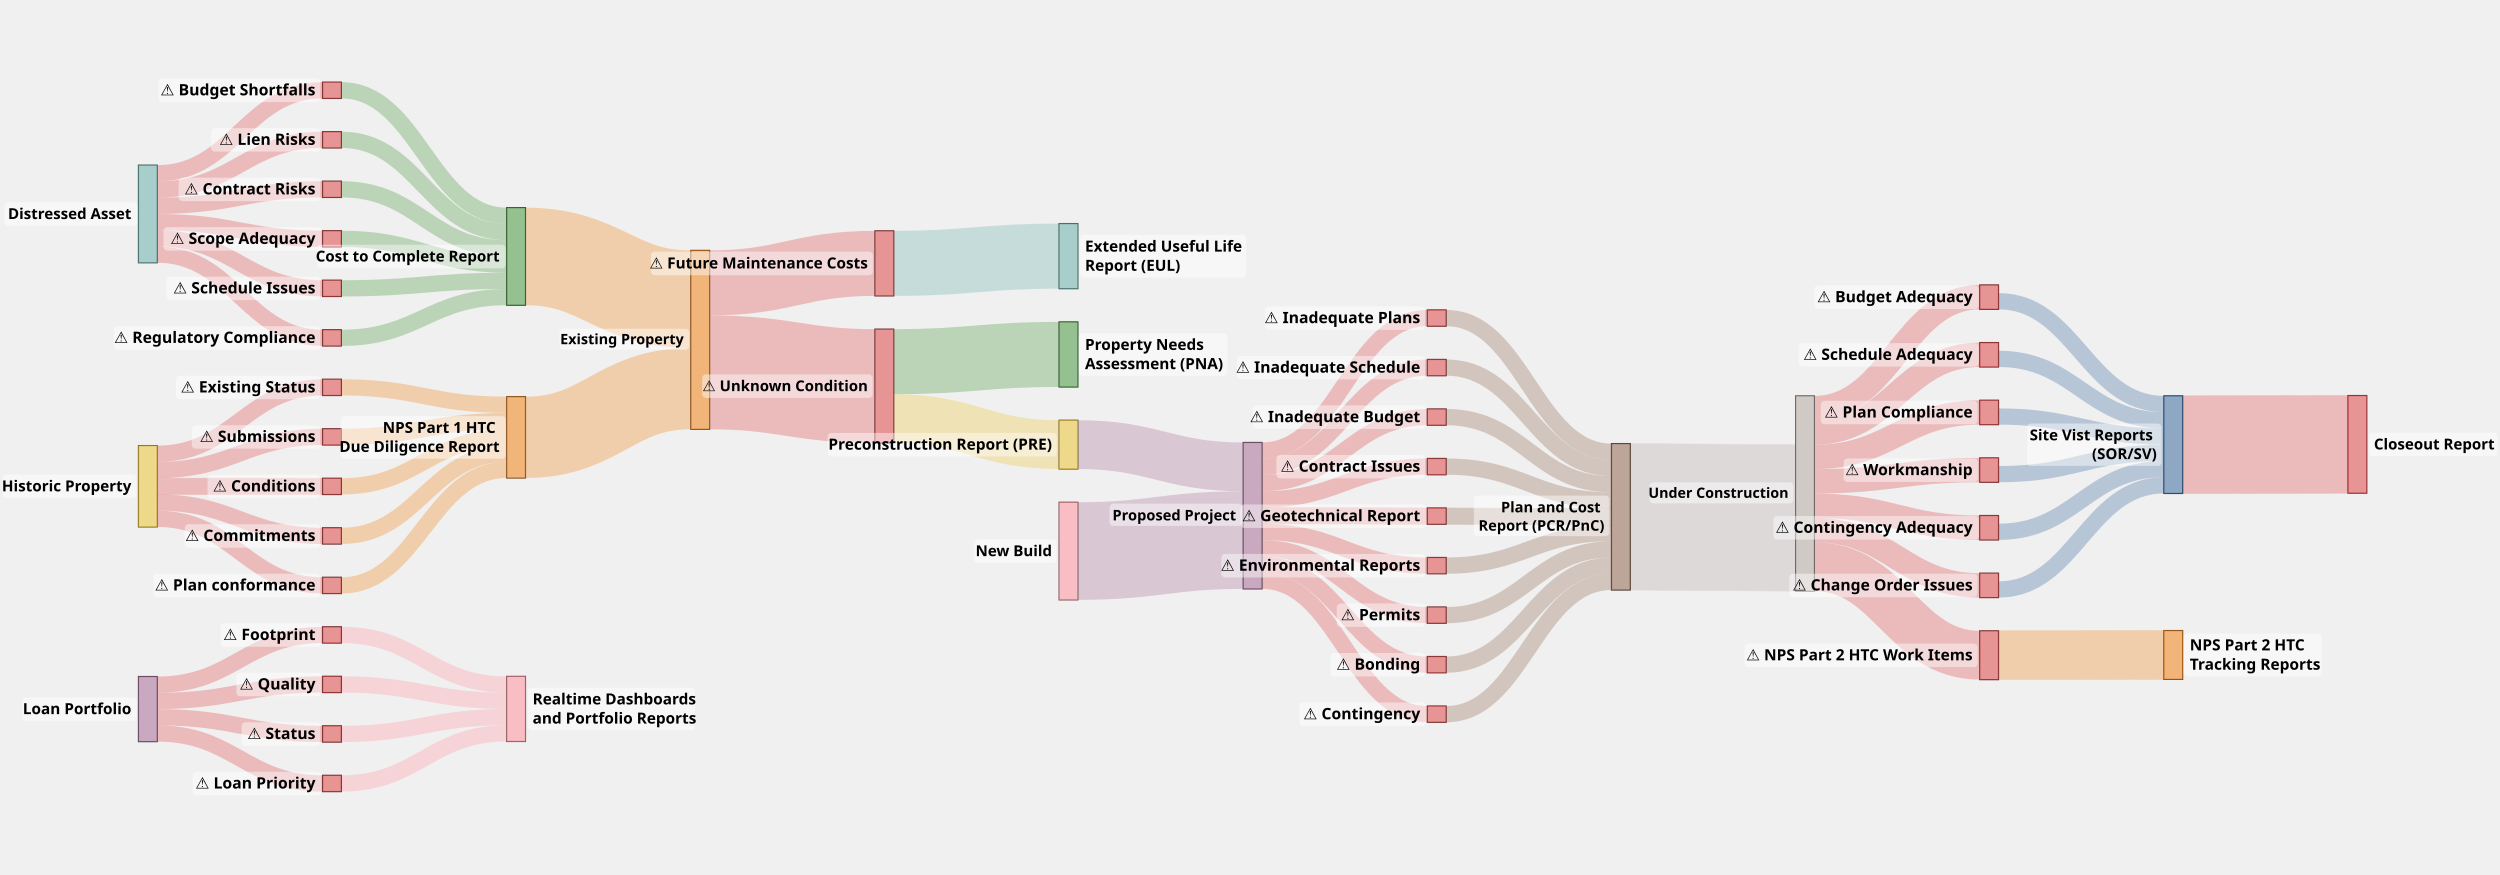
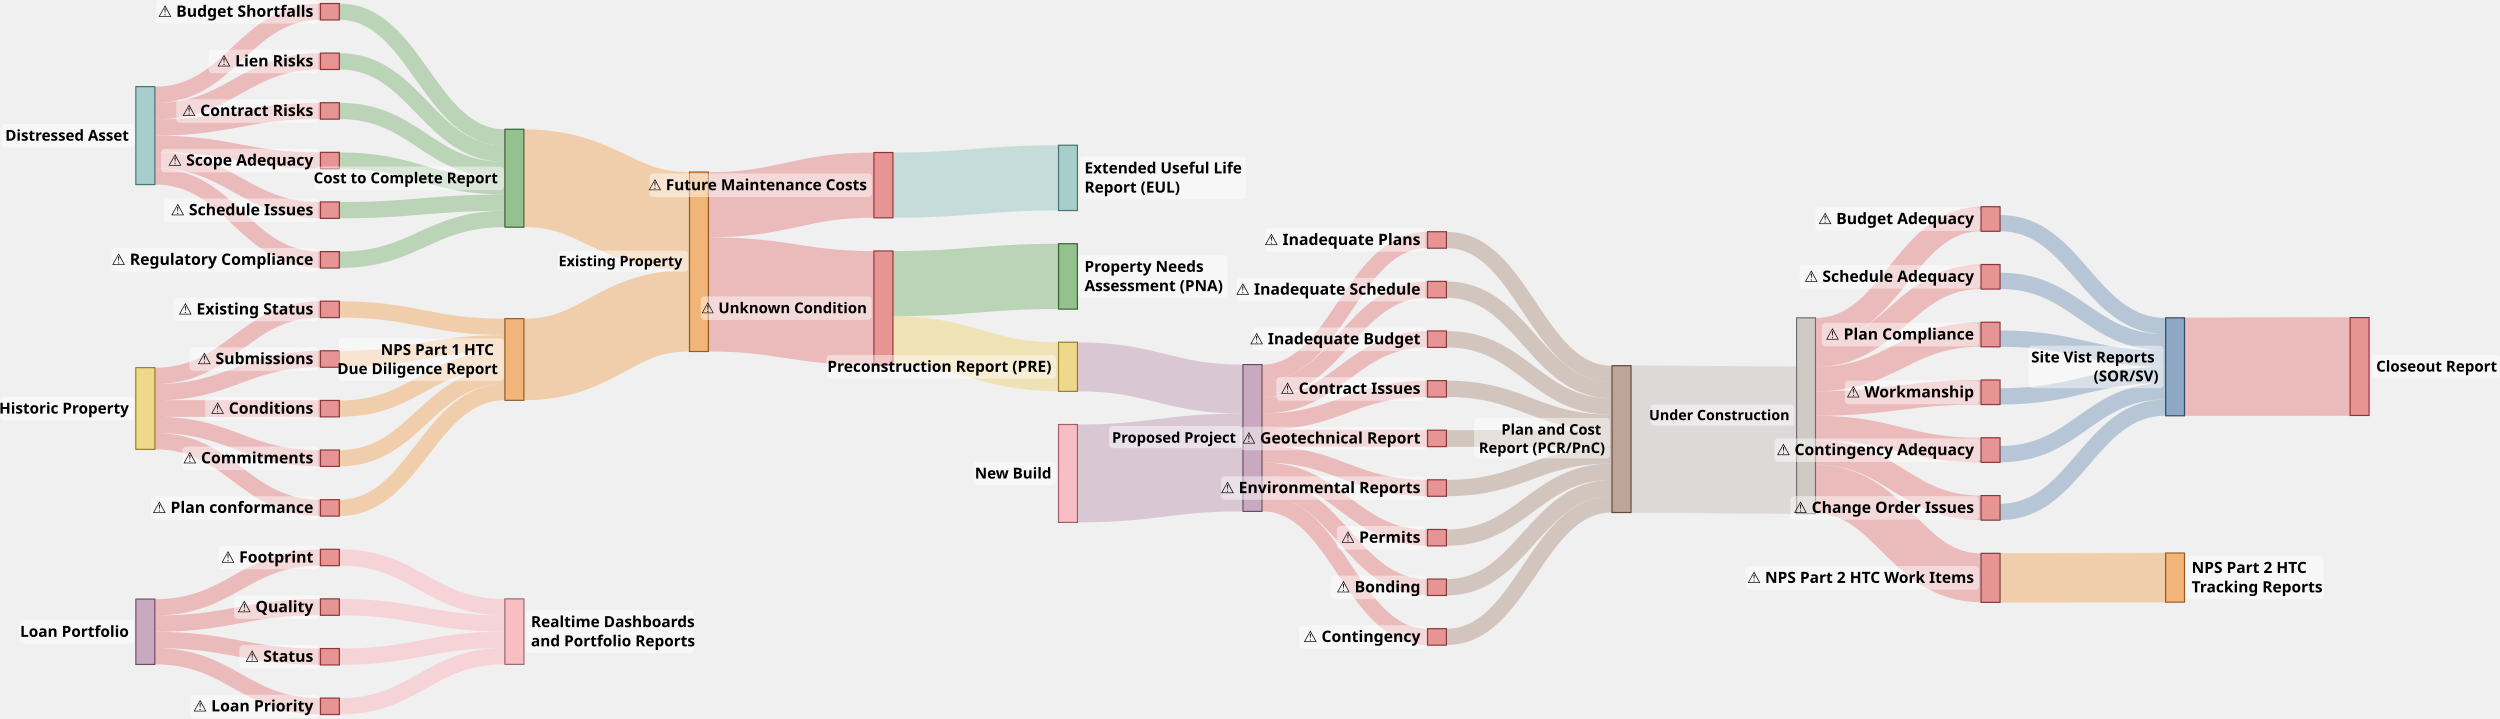
- <svg xmlns="http://www.w3.org/2000/svg" height="700" width="2000">
+ <svg xmlns="http://www.w3.org/2000/svg" viewBox="2.22 62.89 1995.78 573.34">
  <g transform="translate(110.772,2)">
    <g id="sankey_flows">
      <path id="flow63" d="M1193.427 352.884v117.12L1325.73 470.883v-117.12z" fill="#bab0ab" stroke-width="0.5" stroke="#bab0ab" opacity="0.35" />
      <path id="flow1" d="M456.91 295.919C517.77 295.919 528.354 306.861 589.213 306.861" fill="none" stroke-width="91.093" stroke="#e15759" opacity="0.35" />
      <path id="flow6" d="M751.517 438.854C812.376 438.854 822.961 430.062 883.82 430.062" fill="none" stroke-width="78.08" stroke="#af7aa1" opacity="0.35" />
      <path id="flow39" d="M1635.337 314.683v78.08L1767.64 392.526v-78.08z" fill="#e15759" stroke-width="0.5" stroke="#e15759" opacity="0.35" />
      <path id="flow62" d="M309.607 203.152C370.466 203.152 381.051 237.359 441.91 237.359" fill="none" stroke-width="78.08" stroke="#f28e2c" opacity="0.35" />
      <path id="flow64" d="M309.607 347.866C370.466 347.866 381.051 308.932 441.91 308.932" fill="none" stroke-width="65.067" stroke="#f28e2c" opacity="0.35" />
      <path id="flow0" d="M456.91 224.345C517.77 224.345 528.354 208.691 589.213 208.691" fill="none" stroke-width="52.053" stroke="#e15759" opacity="0.35" />
      <path id="flow2" d="M604.213 208.691C665.073 208.691 675.657 202.904 736.517 202.904" fill="none" stroke-width="52.053" stroke="#76b7b2" opacity="0.35" />
      <path id="flow3" d="M604.213 287.341C665.073 287.341 675.657 281.554 736.517 281.554" fill="none" stroke-width="52.053" stroke="#59a14f" opacity="0.35" />
      <path id="flow4" d="M604.213 332.887C665.073 332.887 675.657 353.697 736.517 353.697" fill="none" stroke-width="39.04" stroke="#edc949" opacity="0.35" />
      <path id="flow5" d="M751.517 353.697C812.376 353.697 822.961 371.502 883.82 371.502" fill="none" stroke-width="39.04" stroke="#af7aa1" opacity="0.35" />
      <path id="flow31" d="M1340.73 451.363C1401.59 451.363 1412.174 522.18 1473.034 522.18" fill="none" stroke-width="39.04" stroke="#e15759" opacity="0.35" />
      <path id="flow38" d="M1488.034 502.66v39.04L1620.337 541.496v-39.04z" fill="#f28e2c" stroke-width="0.5" stroke="#f28e2c" opacity="0.35" />
      <path id="flow25" d="M1340.73 324.483C1401.59 324.483 1412.174 235.721 1473.034 235.721" fill="none" stroke-width="19.52" stroke="#e15759" opacity="0.35" />
      <path id="flow26" d="M1340.73 344.003C1401.59 344.003 1412.174 281.837 1473.034 281.837" fill="none" stroke-width="19.52" stroke="#e15759" opacity="0.35" />
      <path id="flow27" d="M1340.73 363.523C1401.59 363.523 1412.174 327.954 1473.034 327.954" fill="none" stroke-width="19.52" stroke="#e15759" opacity="0.35" />
      <path id="flow28" d="M1340.73 383.043C1401.59 383.043 1412.174 374.07 1473.034 374.07" fill="none" stroke-width="19.52" stroke="#e15759" opacity="0.35" />
      <path id="flow29" d="M1340.73 402.563C1401.59 402.563 1412.174 420.187 1473.034 420.187" fill="none" stroke-width="19.52" stroke="#e15759" opacity="0.35" />
      <path id="flow30" d="M1340.73 422.083C1401.59 422.083 1412.174 466.303 1473.034 466.303" fill="none" stroke-width="19.52" stroke="#e15759" opacity="0.35" />
      <path id="flow7" d="M898.82 358.489C959.68 358.489 970.264 252.452 1031.124 252.452" fill="none" stroke-width="13.013" stroke="#e15759" opacity="0.35" />
      <path id="flow8" d="M898.82 371.502C959.68 371.502 970.264 292.062 1031.124 292.062" fill="none" stroke-width="13.013" stroke="#e15759" opacity="0.35" />
      <path id="flow9" d="M898.82 384.516C959.68 384.516 970.264 331.672 1031.124 331.672" fill="none" stroke-width="13.013" stroke="#e15759" opacity="0.35" />
      <path id="flow10" d="M898.82 397.529C959.68 397.529 970.264 371.281 1031.124 371.281" fill="none" stroke-width="13.013" stroke="#e15759" opacity="0.35" />
      <path id="flow11" d="M898.82 404.036v13.013L1031.124 417.398v-13.013z" fill="#e15759" stroke-width="0.5" stroke="#e15759" opacity="0.35" />
      <path id="flow12" d="M898.82 423.556C959.68 423.556 970.264 450.501 1031.124 450.501" fill="none" stroke-width="13.013" stroke="#e15759" opacity="0.35" />
      <path id="flow13" d="M898.82 436.569C959.68 436.569 970.264 490.111 1031.124 490.111" fill="none" stroke-width="13.013" stroke="#e15759" opacity="0.35" />
      <path id="flow14" d="M898.82 449.582C959.68 449.582 970.264 529.721 1031.124 529.721" fill="none" stroke-width="13.013" stroke="#e15759" opacity="0.35" />
      <path id="flow15" d="M898.82 462.596C959.68 462.596 970.264 569.331 1031.124 569.331" fill="none" stroke-width="13.013" stroke="#e15759" opacity="0.35" />
      <path id="flow16" d="M1046.124 252.452C1106.983 252.452 1117.567 359.39 1178.427 359.39" fill="none" stroke-width="13.013" stroke="#9c755f" opacity="0.35" />
      <path id="flow17" d="M1046.124 292.062C1106.983 292.062 1117.567 372.404 1178.427 372.404" fill="none" stroke-width="13.013" stroke="#9c755f" opacity="0.35" />
      <path id="flow18" d="M1046.124 331.672C1106.983 331.672 1117.567 385.417 1178.427 385.417" fill="none" stroke-width="13.013" stroke="#9c755f" opacity="0.35" />
      <path id="flow19" d="M1046.124 371.281C1106.983 371.281 1117.567 398.43 1178.427 398.43" fill="none" stroke-width="13.013" stroke="#9c755f" opacity="0.35" />
      <path id="flow20" d="M1046.124 404.385v13.013L1178.427 417.95v-13.013z" fill="#9c755f" stroke-width="0.5" stroke="#9c755f" opacity="0.35" />
      <path id="flow21" d="M1046.124 450.501C1106.983 450.501 1117.567 424.457 1178.427 424.457" fill="none" stroke-width="13.013" stroke="#9c755f" opacity="0.35" />
      <path id="flow22" d="M1046.124 490.111C1106.983 490.111 1117.567 437.47 1178.427 437.47" fill="none" stroke-width="13.013" stroke="#9c755f" opacity="0.35" />
      <path id="flow23" d="M1046.124 529.721C1106.983 529.721 1117.567 450.484 1178.427 450.484" fill="none" stroke-width="13.013" stroke="#9c755f" opacity="0.35" />
      <path id="flow24" d="M1046.124 569.331C1106.983 569.331 1117.567 463.497 1178.427 463.497" fill="none" stroke-width="13.013" stroke="#9c755f" opacity="0.35" />
      <path id="flow32" d="M1488.034 238.974C1548.893 238.974 1559.477 321.19 1620.337 321.19" fill="none" stroke-width="13.013" stroke="#4e79a7" opacity="0.35" />
      <path id="flow33" d="M1488.034 285.091C1548.893 285.091 1559.477 334.203 1620.337 334.203" fill="none" stroke-width="13.013" stroke="#4e79a7" opacity="0.35" />
      <path id="flow34" d="M1488.034 331.207C1548.893 331.207 1559.477 347.216 1620.337 347.216" fill="none" stroke-width="13.013" stroke="#4e79a7" opacity="0.35" />
      <path id="flow35" d="M1488.034 377.324C1548.893 377.324 1559.477 360.23 1620.337 360.23" fill="none" stroke-width="13.013" stroke="#4e79a7" opacity="0.35" />
      <path id="flow36" d="M1488.034 423.44C1548.893 423.44 1559.477 373.243 1620.337 373.243" fill="none" stroke-width="13.013" stroke="#4e79a7" opacity="0.35" />
      <path id="flow37" d="M1488.034 469.557C1548.893 469.557 1559.477 386.256 1620.337 386.256" fill="none" stroke-width="13.013" stroke="#4e79a7" opacity="0.35" />
      <path id="flow40" d="M15 136.629C75.86 136.629 86.444 70.231 147.303 70.231" fill="none" stroke-width="13.013" stroke="#e15759" opacity="0.35" />
      <path id="flow41" d="M15 149.643C75.86 149.643 86.444 109.841 147.303 109.841" fill="none" stroke-width="13.013" stroke="#e15759" opacity="0.35" />
      <path id="flow42" d="M15 162.656C75.86 162.656 86.444 149.451 147.303 149.451" fill="none" stroke-width="13.013" stroke="#e15759" opacity="0.35" />
      <path id="flow43" d="M15 175.669C75.86 175.669 86.444 189.061 147.303 189.061" fill="none" stroke-width="13.013" stroke="#e15759" opacity="0.35" />
      <path id="flow44" d="M15 188.683C75.86 188.683 86.444 228.671 147.303 228.671" fill="none" stroke-width="13.013" stroke="#e15759" opacity="0.35" />
      <path id="flow45" d="M15 201.696C75.86 201.696 86.444 268.28 147.303 268.28" fill="none" stroke-width="13.013" stroke="#e15759" opacity="0.35" />
      <path id="flow46" d="M162.303 70.231C223.163 70.231 233.747 170.619 294.607 170.619" fill="none" stroke-width="13.013" stroke="#59a14f" opacity="0.35" />
      <path id="flow47" d="M162.303 109.841C223.163 109.841 233.747 183.632 294.607 183.632" fill="none" stroke-width="13.013" stroke="#59a14f" opacity="0.35" />
      <path id="flow48" d="M162.303 149.451C223.163 149.451 233.747 196.645 294.607 196.645" fill="none" stroke-width="13.013" stroke="#59a14f" opacity="0.35" />
      <path id="flow49" d="M162.303 189.061C223.163 189.061 233.747 209.659 294.607 209.659" fill="none" stroke-width="13.013" stroke="#59a14f" opacity="0.35" />
      <path id="flow50" d="M162.303 228.671C223.163 228.671 233.747 222.672 294.607 222.672" fill="none" stroke-width="13.013" stroke="#59a14f" opacity="0.35" />
      <path id="flow51" d="M162.303 268.28C223.163 268.28 233.747 235.685 294.607 235.685" fill="none" stroke-width="13.013" stroke="#59a14f" opacity="0.35" />
      <path id="flow52" d="M15 360.99C75.86 360.99 86.444 307.89 147.303 307.89" fill="none" stroke-width="13.013" stroke="#e15759" opacity="0.35" />
      <path id="flow53" d="M15 374.003C75.86 374.003 86.444 347.5 147.303 347.5" fill="none" stroke-width="13.013" stroke="#e15759" opacity="0.35" />
      <path id="flow54" d="M15 380.51v13.013L147.303 393.616v-13.013z" fill="#e15759" stroke-width="0.5" stroke="#e15759" opacity="0.35" />
      <path id="flow55" d="M15 400.03C75.86 400.03 86.444 426.72 147.303 426.72" fill="none" stroke-width="13.013" stroke="#e15759" opacity="0.35" />
      <path id="flow56" d="M15 413.043C75.86 413.043 86.444 466.329 147.303 466.329" fill="none" stroke-width="13.013" stroke="#e15759" opacity="0.35" />
      <path id="flow57" d="M162.303 307.89C223.163 307.89 233.747 321.839 294.607 321.839" fill="none" stroke-width="13.013" stroke="#f28e2c" opacity="0.35" />
      <path id="flow58" d="M162.303 347.5C223.163 347.5 233.747 334.852 294.607 334.852" fill="none" stroke-width="13.013" stroke="#f28e2c" opacity="0.35" />
      <path id="flow59" d="M162.303 387.11C223.163 387.11 233.747 347.866 294.607 347.866" fill="none" stroke-width="13.013" stroke="#f28e2c" opacity="0.35" />
      <path id="flow60" d="M162.303 426.72C223.163 426.72 233.747 360.879 294.607 360.879" fill="none" stroke-width="13.013" stroke="#f28e2c" opacity="0.35" />
      <path id="flow61" d="M162.303 466.329C223.163 466.329 233.747 373.892 294.607 373.892" fill="none" stroke-width="13.013" stroke="#f28e2c" opacity="0.35" />
      <path id="flow65" d="M15 545.741C75.86 545.741 86.444 505.939 147.303 505.939" fill="none" stroke-width="13.013" stroke="#e15759" opacity="0.35" />
      <path id="flow66" d="M15 558.754C75.86 558.754 86.444 545.549 147.303 545.549" fill="none" stroke-width="13.013" stroke="#e15759" opacity="0.35" />
      <path id="flow67" d="M15 571.768C75.86 571.768 86.444 585.159 147.303 585.159" fill="none" stroke-width="13.013" stroke="#e15759" opacity="0.35" />
      <path id="flow68" d="M15 584.781C75.86 584.781 86.444 624.769 147.303 624.769" fill="none" stroke-width="13.013" stroke="#e15759" opacity="0.35" />
      <path id="flow69" d="M162.303 505.939C223.163 505.939 233.747 545.615 294.607 545.615" fill="none" stroke-width="13.013" stroke="#ff9da7" opacity="0.35" />
      <path id="flow70" d="M162.303 545.549C223.163 545.549 233.747 558.629 294.607 558.629" fill="none" stroke-width="13.013" stroke="#ff9da7" opacity="0.35" />
      <path id="flow71" d="M162.303 585.159C223.163 585.159 233.747 571.642 294.607 571.642" fill="none" stroke-width="13.013" stroke="#ff9da7" opacity="0.35" />
      <path id="flow72" d="M162.303 624.769C223.163 624.769 233.747 584.655 294.607 584.655" fill="none" stroke-width="13.013" stroke="#ff9da7" opacity="0.35" />
    </g>
    <g id="sankey_nodes">
      <g class="node">
        <rect id="r0_border" class="for_r0" x="441.91" y="198.319" height="143.147" width="15" stroke="rgb(119, 70, 22)" stroke-width="1" fill="none" />
        <rect id="r0" class="for_r0" x="441.91" y="198.319" height="143.147" width="15" fill="#f28e2c" fill-opacity="0.6" />
      </g>
      <g class="node">
        <rect id="r1_border" class="for_r1" x="589.213" y="182.664" height="52.053" width="15" stroke="rgb(110, 43, 44)" stroke-width="1" fill="none" />
        <rect id="r1" class="for_r1" x="589.213" y="182.664" height="52.053" width="15" fill="#e15759" fill-opacity="0.6" />
      </g>
      <g class="node">
        <rect id="r2_border" class="for_r2" x="589.213" y="261.314" height="91.093" width="15" stroke="rgb(110, 43, 44)" stroke-width="1" fill="none" />
        <rect id="r2" class="for_r2" x="589.213" y="261.314" height="91.093" width="15" fill="#e15759" fill-opacity="0.6" />
      </g>
      <g class="node">
        <rect id="r3_border" class="for_r3" x="736.517" y="176.878" height="52.053" width="15" stroke="rgb(58, 90, 87)" stroke-width="1" fill="none" />
        <rect id="r3" class="for_r3" x="736.517" y="176.878" height="52.053" width="15" fill="#76b7b2" fill-opacity="0.6" />
      </g>
      <g class="node">
        <rect id="r4_border" class="for_r4" x="736.517" y="255.527" height="52.053" width="15" stroke="rgb(44, 79, 39)" stroke-width="1" fill="none" />
        <rect id="r4" class="for_r4" x="736.517" y="255.527" height="52.053" width="15" fill="#59a14f" fill-opacity="0.6" />
      </g>
      <g class="node">
        <rect id="r5_border" class="for_r5" x="736.517" y="334.177" height="39.04" width="15" stroke="rgb(116, 98, 36)" stroke-width="1" fill="none" />
        <rect id="r5" class="for_r5" x="736.517" y="334.177" height="39.04" width="15" fill="#edc949" fill-opacity="0.6" />
      </g>
      <g class="node">
        <rect id="r6_border" class="for_r6" x="883.82" y="351.982" height="117.12" width="15" stroke="rgb(86, 60, 79)" stroke-width="1" fill="none" />
        <rect id="r6" class="for_r6" x="883.82" y="351.982" height="117.12" width="15" fill="#af7aa1" fill-opacity="0.6" />
      </g>
      <g class="node">
        <rect id="r7_border" class="for_r7" x="736.517" y="399.814" height="78.08" width="15" stroke="rgb(125, 77, 82)" stroke-width="1" fill="none" />
        <rect id="r7" class="for_r7" x="736.517" y="399.814" height="78.08" width="15" fill="#ff9da7" fill-opacity="0.6" />
      </g>
      <g class="node">
        <rect id="r8_border" class="for_r8" x="1031.124" y="245.945" height="13.013" width="15" stroke="rgb(110, 43, 44)" stroke-width="1" fill="none" />
        <rect id="r8" class="for_r8" x="1031.124" y="245.945" height="13.013" width="15" fill="#e15759" fill-opacity="0.6" />
      </g>
      <g class="node">
        <rect id="r9_border" class="for_r9" x="1031.124" y="285.555" height="13.013" width="15" stroke="rgb(110, 43, 44)" stroke-width="1" fill="none" />
        <rect id="r9" class="for_r9" x="1031.124" y="285.555" height="13.013" width="15" fill="#e15759" fill-opacity="0.6" />
      </g>
      <g class="node">
        <rect id="r10_border" class="for_r10" x="1031.124" y="325.165" height="13.013" width="15" stroke="rgb(110, 43, 44)" stroke-width="1" fill="none" />
        <rect id="r10" class="for_r10" x="1031.124" y="325.165" height="13.013" width="15" fill="#e15759" fill-opacity="0.6" />
      </g>
      <g class="node">
        <rect id="r11_border" class="for_r11" x="1031.124" y="364.775" height="13.013" width="15" stroke="rgb(110, 43, 44)" stroke-width="1" fill="none" />
        <rect id="r11" class="for_r11" x="1031.124" y="364.775" height="13.013" width="15" fill="#e15759" fill-opacity="0.6" />
      </g>
      <g class="node">
        <rect id="r12_border" class="for_r12" x="1031.124" y="404.385" height="13.013" width="15" stroke="rgb(110, 43, 44)" stroke-width="1" fill="none" />
        <rect id="r12" class="for_r12" x="1031.124" y="404.385" height="13.013" width="15" fill="#e15759" fill-opacity="0.6" />
      </g>
      <g class="node">
        <rect id="r13_border" class="for_r13" x="1031.124" y="443.994" height="13.013" width="15" stroke="rgb(110, 43, 44)" stroke-width="1" fill="none" />
        <rect id="r13" class="for_r13" x="1031.124" y="443.994" height="13.013" width="15" fill="#e15759" fill-opacity="0.6" />
      </g>
      <g class="node">
        <rect id="r14_border" class="for_r14" x="1031.124" y="483.604" height="13.013" width="15" stroke="rgb(110, 43, 44)" stroke-width="1" fill="none" />
        <rect id="r14" class="for_r14" x="1031.124" y="483.604" height="13.013" width="15" fill="#e15759" fill-opacity="0.6" />
      </g>
      <g class="node">
        <rect id="r15_border" class="for_r15" x="1031.124" y="523.214" height="13.013" width="15" stroke="rgb(110, 43, 44)" stroke-width="1" fill="none" />
        <rect id="r15" class="for_r15" x="1031.124" y="523.214" height="13.013" width="15" fill="#e15759" fill-opacity="0.6" />
      </g>
      <g class="node">
        <rect id="r16_border" class="for_r16" x="1031.124" y="562.824" height="13.013" width="15" stroke="rgb(110, 43, 44)" stroke-width="1" fill="none" />
        <rect id="r16" class="for_r16" x="1031.124" y="562.824" height="13.013" width="15" fill="#e15759" fill-opacity="0.6" />
      </g>
      <g class="node">
        <rect id="r17_border" class="for_r17" x="1178.427" y="352.884" height="117.12" width="15" stroke="rgb(76, 57, 47)" stroke-width="1" fill="none" />
        <rect id="r17" class="for_r17" x="1178.427" y="352.884" height="117.12" width="15" fill="#9c755f" fill-opacity="0.6" />
      </g>
      <g class="node">
        <rect id="r18_border" class="for_r18" x="1325.73" y="314.723" height="156.16" width="15" stroke="rgb(91, 86, 84)" stroke-width="1" fill="none" />
        <rect id="r18" class="for_r18" x="1325.73" y="314.723" height="156.16" width="15" fill="#bab0ab" fill-opacity="0.6" />
      </g>
      <g class="node">
        <rect id="r19_border" class="for_r19" x="1473.034" y="225.961" height="19.52" width="15" stroke="rgb(110, 43, 44)" stroke-width="1" fill="none" />
        <rect id="r19" class="for_r19" x="1473.034" y="225.961" height="19.52" width="15" fill="#e15759" fill-opacity="0.6" />
      </g>
      <g class="node">
        <rect id="r20_border" class="for_r20" x="1473.034" y="272.077" height="19.52" width="15" stroke="rgb(110, 43, 44)" stroke-width="1" fill="none" />
        <rect id="r20" class="for_r20" x="1473.034" y="272.077" height="19.52" width="15" fill="#e15759" fill-opacity="0.6" />
      </g>
      <g class="node">
        <rect id="r21_border" class="for_r21" x="1473.034" y="318.194" height="19.52" width="15" stroke="rgb(110, 43, 44)" stroke-width="1" fill="none" />
        <rect id="r21" class="for_r21" x="1473.034" y="318.194" height="19.52" width="15" fill="#e15759" fill-opacity="0.6" />
      </g>
      <g class="node">
        <rect id="r22_border" class="for_r22" x="1473.034" y="364.31" height="19.52" width="15" stroke="rgb(110, 43, 44)" stroke-width="1" fill="none" />
        <rect id="r22" class="for_r22" x="1473.034" y="364.31" height="19.52" width="15" fill="#e15759" fill-opacity="0.6" />
      </g>
      <g class="node">
        <rect id="r23_border" class="for_r23" x="1473.034" y="410.427" height="19.52" width="15" stroke="rgb(110, 43, 44)" stroke-width="1" fill="none" />
        <rect id="r23" class="for_r23" x="1473.034" y="410.427" height="19.52" width="15" fill="#e15759" fill-opacity="0.6" />
      </g>
      <g class="node">
        <rect id="r24_border" class="for_r24" x="1473.034" y="456.543" height="19.52" width="15" stroke="rgb(110, 43, 44)" stroke-width="1" fill="none" />
        <rect id="r24" class="for_r24" x="1473.034" y="456.543" height="19.52" width="15" fill="#e15759" fill-opacity="0.6" />
      </g>
      <g class="node">
        <rect id="r25_border" class="for_r25" x="1473.034" y="502.66" height="39.04" width="15" stroke="rgb(110, 43, 44)" stroke-width="1" fill="none" />
        <rect id="r25" class="for_r25" x="1473.034" y="502.66" height="39.04" width="15" fill="#e15759" fill-opacity="0.6" />
      </g>
      <g class="node">
        <rect id="r26_border" class="for_r26" x="1620.337" y="314.683" height="78.08" width="15" stroke="rgb(38, 59, 82)" stroke-width="1" fill="none" />
        <rect id="r26" class="for_r26" x="1620.337" y="314.683" height="78.08" width="15" fill="#4e79a7" fill-opacity="0.6" />
      </g>
      <g class="node">
        <rect id="r27_border" class="for_r27" x="1620.337" y="502.456" height="39.04" width="15" stroke="rgb(119, 70, 22)" stroke-width="1" fill="none" />
        <rect id="r27" class="for_r27" x="1620.337" y="502.456" height="39.04" width="15" fill="#f28e2c" fill-opacity="0.6" />
      </g>
      <g class="node">
        <rect id="r28_border" class="for_r28" x="1767.64" y="314.446" height="78.08" width="15" stroke="rgb(110, 43, 44)" stroke-width="1" fill="none" />
        <rect id="r28" class="for_r28" x="1767.64" y="314.446" height="78.08" width="15" fill="#e15759" fill-opacity="0.6" />
      </g>
      <g class="node">
        <rect id="r29_border" class="for_r29" x="0" y="130.123" height="78.08" width="15" stroke="rgb(58, 90, 87)" stroke-width="1" fill="none" />
        <rect id="r29" class="for_r29" x="0" y="130.123" height="78.08" width="15" fill="#76b7b2" fill-opacity="0.6" />
      </g>
      <g class="node">
        <rect id="r30_border" class="for_r30" x="147.303" y="63.724" height="13.013" width="15" stroke="rgb(110, 43, 44)" stroke-width="1" fill="none" />
        <rect id="r30" class="for_r30" x="147.303" y="63.724" height="13.013" width="15" fill="#e15759" fill-opacity="0.6" />
      </g>
      <g class="node">
        <rect id="r31_border" class="for_r31" x="147.303" y="103.334" height="13.013" width="15" stroke="rgb(110, 43, 44)" stroke-width="1" fill="none" />
        <rect id="r31" class="for_r31" x="147.303" y="103.334" height="13.013" width="15" fill="#e15759" fill-opacity="0.6" />
      </g>
      <g class="node">
        <rect id="r32_border" class="for_r32" x="147.303" y="142.944" height="13.013" width="15" stroke="rgb(110, 43, 44)" stroke-width="1" fill="none" />
        <rect id="r32" class="for_r32" x="147.303" y="142.944" height="13.013" width="15" fill="#e15759" fill-opacity="0.6" />
      </g>
      <g class="node">
        <rect id="r33_border" class="for_r33" x="147.303" y="182.554" height="13.013" width="15" stroke="rgb(110, 43, 44)" stroke-width="1" fill="none" />
        <rect id="r33" class="for_r33" x="147.303" y="182.554" height="13.013" width="15" fill="#e15759" fill-opacity="0.6" />
      </g>
      <g class="node">
        <rect id="r34_border" class="for_r34" x="147.303" y="222.164" height="13.013" width="15" stroke="rgb(110, 43, 44)" stroke-width="1" fill="none" />
        <rect id="r34" class="for_r34" x="147.303" y="222.164" height="13.013" width="15" fill="#e15759" fill-opacity="0.6" />
      </g>
      <g class="node">
        <rect id="r35_border" class="for_r35" x="147.303" y="261.774" height="13.013" width="15" stroke="rgb(110, 43, 44)" stroke-width="1" fill="none" />
        <rect id="r35" class="for_r35" x="147.303" y="261.774" height="13.013" width="15" fill="#e15759" fill-opacity="0.6" />
      </g>
      <g class="node">
        <rect id="r36_border" class="for_r36" x="294.607" y="164.112" height="78.08" width="15" stroke="rgb(44, 79, 39)" stroke-width="1" fill="none" />
        <rect id="r36" class="for_r36" x="294.607" y="164.112" height="78.08" width="15" fill="#59a14f" fill-opacity="0.6" />
      </g>
      <g class="node">
        <rect id="r37_border" class="for_r37" x="0" y="354.483" height="65.067" width="15" stroke="rgb(116, 98, 36)" stroke-width="1" fill="none" />
        <rect id="r37" class="for_r37" x="0" y="354.483" height="65.067" width="15" fill="#edc949" fill-opacity="0.6" />
      </g>
      <g class="node">
        <rect id="r38_border" class="for_r38" x="147.303" y="301.384" height="13.013" width="15" stroke="rgb(110, 43, 44)" stroke-width="1" fill="none" />
        <rect id="r38" class="for_r38" x="147.303" y="301.384" height="13.013" width="15" fill="#e15759" fill-opacity="0.6" />
      </g>
      <g class="node">
        <rect id="r39_border" class="for_r39" x="147.303" y="340.993" height="13.013" width="15" stroke="rgb(110, 43, 44)" stroke-width="1" fill="none" />
        <rect id="r39" class="for_r39" x="147.303" y="340.993" height="13.013" width="15" fill="#e15759" fill-opacity="0.6" />
      </g>
      <g class="node">
        <rect id="r40_border" class="for_r40" x="147.303" y="380.603" height="13.013" width="15" stroke="rgb(110, 43, 44)" stroke-width="1" fill="none" />
        <rect id="r40" class="for_r40" x="147.303" y="380.603" height="13.013" width="15" fill="#e15759" fill-opacity="0.6" />
      </g>
      <g class="node">
        <rect id="r41_border" class="for_r41" x="147.303" y="420.213" height="13.013" width="15" stroke="rgb(110, 43, 44)" stroke-width="1" fill="none" />
        <rect id="r41" class="for_r41" x="147.303" y="420.213" height="13.013" width="15" fill="#e15759" fill-opacity="0.6" />
      </g>
      <g class="node">
        <rect id="r42_border" class="for_r42" x="147.303" y="459.823" height="13.013" width="15" stroke="rgb(110, 43, 44)" stroke-width="1" fill="none" />
        <rect id="r42" class="for_r42" x="147.303" y="459.823" height="13.013" width="15" fill="#e15759" fill-opacity="0.6" />
      </g>
      <g class="node">
        <rect id="r43_border" class="for_r43" x="294.607" y="315.332" height="65.067" width="15" stroke="rgb(119, 70, 22)" stroke-width="1" fill="none" />
        <rect id="r43" class="for_r43" x="294.607" y="315.332" height="65.067" width="15" fill="#f28e2c" fill-opacity="0.6" />
      </g>
      <g class="node">
        <rect id="r44_border" class="for_r44" x="0" y="539.234" height="52.053" width="15" stroke="rgb(86, 60, 79)" stroke-width="1" fill="none" />
        <rect id="r44" class="for_r44" x="0" y="539.234" height="52.053" width="15" fill="#af7aa1" fill-opacity="0.6" />
      </g>
      <g class="node">
        <rect id="r45_border" class="for_r45" x="147.303" y="499.433" height="13.013" width="15" stroke="rgb(110, 43, 44)" stroke-width="1" fill="none" />
        <rect id="r45" class="for_r45" x="147.303" y="499.433" height="13.013" width="15" fill="#e15759" fill-opacity="0.6" />
      </g>
      <g class="node">
        <rect id="r46_border" class="for_r46" x="147.303" y="539.043" height="13.013" width="15" stroke="rgb(110, 43, 44)" stroke-width="1" fill="none" />
        <rect id="r46" class="for_r46" x="147.303" y="539.043" height="13.013" width="15" fill="#e15759" fill-opacity="0.6" />
      </g>
      <g class="node">
        <rect id="r47_border" class="for_r47" x="147.303" y="578.652" height="13.013" width="15" stroke="rgb(110, 43, 44)" stroke-width="1" fill="none" />
        <rect id="r47" class="for_r47" x="147.303" y="578.652" height="13.013" width="15" fill="#e15759" fill-opacity="0.6" />
      </g>
      <g class="node">
        <rect id="r48_border" class="for_r48" x="147.303" y="618.262" height="13.013" width="15" stroke="rgb(110, 43, 44)" stroke-width="1" fill="none" />
        <rect id="r48" class="for_r48" x="147.303" y="618.262" height="13.013" width="15" fill="#e15759" fill-opacity="0.6" />
      </g>
      <g class="node">
        <rect id="r49_border" class="for_r49" x="294.607" y="539.109" height="52.053" width="15" stroke="rgb(125, 77, 82)" stroke-width="1" fill="none" />
        <rect id="r49" class="for_r49" x="294.607" y="539.109" height="52.053" width="15" fill="#ff9da7" fill-opacity="0.6" />
      </g>
    </g>
    <g id="sankey_labels" font-family="sans-serif" font-size="12px" fill="#000000">
      <rect id="label0_bg" class="for_r0" x="336.814" y="260.972" width="103.852" height="16.8" rx="3" fill="#fff" fill-opacity="0.45" stroke="none" stroke-width="0" stroke-opacity="0" />
      <text id="label0" class="for_r0" text-anchor="end" x="436.213" y="269.892" font-weight="700" font-size="11.509px" dy="3.48">Existing Property</text>
      <rect id="label1_bg" class="for_r1" x="409.945" y="199.351" width="177.582" height="18.8" rx="3" fill="#fff" fill-opacity="0.45" stroke="none" stroke-width="0" stroke-opacity="0" />
      <text id="label1" class="for_r1" text-anchor="end" x="583.516" y="208.691" font-weight="700" font-size="12.273px" dy="4.06">⚠ Future Maintenance Costs</text>
      <rect id="label2_bg" class="for_r2" x="450.992" y="297.521" width="136.374" height="18.8" rx="3" fill="#fff" fill-opacity="0.45" stroke="none" stroke-width="0" stroke-opacity="0" />
      <text id="label2" class="for_r2" text-anchor="end" x="583.516" y="306.861" font-weight="700" font-size="11.945px" dy="4.06">⚠ Unknown Condition</text>
      <rect id="label3_bg" class="for_r3" x="753.364" y="185.894" width="132.811" height="34.141" rx="3" fill="#fff" fill-opacity="0.45" stroke="none" stroke-width="0" stroke-opacity="0" />
      <text id="label3" class="for_r3" text-anchor="start" x="757.214" y="202.904" font-weight="700" font-size="12.273px" dy="-3.61">Extended Useful Life <tspan x="757.214" dy="15.341" font-weight="700" font-size="12.273px"> Report (EUL)</tspan>
      </text>
      <rect id="label4_bg" class="for_r4" x="752.364" y="264.544" width="118.827" height="34.141" rx="3" fill="#fff" fill-opacity="0.45" stroke="none" stroke-width="0" stroke-opacity="0" />
      <text id="label4" class="for_r4" text-anchor="start" x="757.214" y="281.554" font-weight="700" font-size="12.273px" dy="-3.61">Property Needs <tspan x="757.214" dy="15.341" font-weight="700" font-size="12.273px"> Assessment (PNA)</tspan>
      </text>
      <rect id="label5_bg" class="for_r5" x="551.233" y="344.357" width="183.436" height="18.8" rx="3" fill="#fff" fill-opacity="0.45" stroke="none" stroke-width="0" stroke-opacity="0" />
      <text id="label5" class="for_r5" text-anchor="end" x="730.819" y="353.697" font-weight="700" font-size="12.382px" dy="4.06">Preconstruction Report (PRE)</text>
      <rect id="label6_bg" class="for_r6" x="776.896" y="400.912" width="106.166" height="17.8" rx="3" fill="#fff" fill-opacity="0.45" stroke="none" stroke-width="0" stroke-opacity="0" />
      <text id="label6" class="for_r6" text-anchor="end" x="878.123" y="410.542" font-weight="700" font-size="11.727px" dy="3.77">Proposed Project</text>
      <rect id="label7_bg" class="for_r7" x="668.389" y="429.514" width="66.28" height="18.8" rx="3" fill="#fff" fill-opacity="0.45" stroke="none" stroke-width="0" stroke-opacity="0" />
      <text id="label7" class="for_r7" text-anchor="end" x="730.819" y="438.854" font-weight="700" font-size="12.055px" dy="4.06">New Build</text>
      <rect id="label8_bg" class="for_r8" x="901.262" y="243.112" width="128.014" height="18.8" rx="3" fill="#fff" fill-opacity="0.45" stroke="none" stroke-width="0" stroke-opacity="0" />
      <text id="label8" class="for_r8" text-anchor="end" x="1025.426" y="252.452" font-weight="700" font-size="12.6px" dy="4.06">⚠ Inadequate Plans</text>
      <rect id="label9_bg" class="for_r9" x="878.855" y="282.722" width="150.421" height="18.8" rx="3" fill="#fff" fill-opacity="0.45" stroke="none" stroke-width="0" stroke-opacity="0" />
      <text id="label9" class="for_r9" text-anchor="end" x="1025.426" y="292.062" font-weight="700" font-size="12.6px" dy="4.06">⚠ Inadequate Schedule</text>
      <rect id="label10_bg" class="for_r10" x="891.48" y="322.332" width="138.593" height="18.8" rx="3" fill="#fff" fill-opacity="0.45" stroke="none" stroke-width="0" stroke-opacity="0" />
      <text id="label10" class="for_r10" text-anchor="end" x="1025.426" y="331.672" font-weight="700" font-size="12.6px" dy="4.06">⚠ Inadequate Budget</text>
      <rect id="label11_bg" class="for_r11" x="910.355" y="361.941" width="118.921" height="18.8" rx="3" fill="#fff" fill-opacity="0.45" stroke="none" stroke-width="0" stroke-opacity="0" />
      <text id="label11" class="for_r11" text-anchor="end" x="1025.426" y="371.281" font-weight="700" font-size="12.6px" dy="4.06">⚠ Contract Issues</text>
      <rect id="label12_bg" class="for_r12" x="881.652" y="401.551" width="148.413" height="18.8" rx="3" fill="#fff" fill-opacity="0.45" stroke="none" stroke-width="0" stroke-opacity="0" />
      <text id="label12" class="for_r12" text-anchor="end" x="1025.426" y="410.891" font-weight="700" font-size="12.6px" dy="4.06">⚠ Geotechnical Report</text>
      <rect id="label13_bg" class="for_r13" x="866.262" y="441.161" width="163.014" height="18.8" rx="3" fill="#fff" fill-opacity="0.45" stroke="none" stroke-width="0" stroke-opacity="0" />
      <text id="label13" class="for_r13" text-anchor="end" x="1025.426" y="450.501" font-weight="700" font-size="12.6px" dy="4.06">⚠ Environmental Reports</text>
      <rect id="label14_bg" class="for_r14" x="958.668" y="480.771" width="70.608" height="18.8" rx="3" fill="#fff" fill-opacity="0.45" stroke="none" stroke-width="0" stroke-opacity="0" />
      <text id="label14" class="for_r14" text-anchor="end" x="1025.426" y="490.111" font-weight="700" font-size="12.6px" dy="4.06">⚠ Permits</text>
      <rect id="label15_bg" class="for_r15" x="953.809" y="520.381" width="75.77" height="18.8" rx="3" fill="#fff" fill-opacity="0.45" stroke="none" stroke-width="0" stroke-opacity="0" />
      <text id="label15" class="for_r15" text-anchor="end" x="1025.426" y="529.721" font-weight="700" font-size="12.6px" dy="4.06">⚠ Bonding</text>
      <rect id="label16_bg" class="for_r16" x="928.59" y="559.991" width="101.677" height="18.8" rx="3" fill="#fff" fill-opacity="0.45" stroke="none" stroke-width="0" stroke-opacity="0" />
      <text id="label16" class="for_r16" text-anchor="end" x="1025.426" y="569.331" font-weight="700" font-size="12.6px" dy="4.06">⚠ Contingency</text>
      <rect id="label17_bg" class="for_r17" x="1068.268" y="394.484" width="108.394" height="32.459" rx="3" fill="#fff" fill-opacity="0.45" stroke="none" stroke-width="0" stroke-opacity="0" />
      <text id="label17" class="for_r17" text-anchor="end" x="1172.729" y="411.444" font-weight="700" font-size="11.727px" dy="-3.56">Plan and Cost <tspan x="1172.729" dy="14.659" font-weight="700" font-size="11.727px"> Report (PCR/PnC)</tspan>
      </text>
      <rect id="label18_bg" class="for_r18" x="1208.822" y="383.883" width="115.097" height="16.8" rx="3" fill="#fff" fill-opacity="0.45" stroke="none" stroke-width="0" stroke-opacity="0" />
      <text id="label18" class="for_r18" text-anchor="end" x="1320.033" y="392.803" font-weight="700" font-size="11.4px" dy="3.48">Under Construction</text>
      <rect id="label19_bg" class="for_r19" x="1340.734" y="226.381" width="131.478" height="18.8" rx="3" fill="#fff" fill-opacity="0.45" stroke="none" stroke-width="0" stroke-opacity="0" />
      <text id="label19" class="for_r19" text-anchor="end" x="1467.336" y="235.721" font-weight="700" font-size="12.545px" dy="4.06">⚠ Budget Adequacy</text>
      <rect id="label20_bg" class="for_r20" x="1328.156" y="272.497" width="144.042" height="18.8" rx="3" fill="#fff" fill-opacity="0.45" stroke="none" stroke-width="0" stroke-opacity="0" />
      <text id="label20" class="for_r20" text-anchor="end" x="1467.336" y="281.837" font-weight="700" font-size="12.545px" dy="4.06">⚠ Schedule Adequacy</text>
      <rect id="label21_bg" class="for_r21" x="1345.828" y="318.614" width="125.383" height="18.8" rx="3" fill="#fff" fill-opacity="0.45" stroke="none" stroke-width="0" stroke-opacity="0" />
      <text id="label21" class="for_r21" text-anchor="end" x="1467.336" y="327.954" font-weight="700" font-size="12.545px" dy="4.06">⚠ Plan Compliance</text>
      <rect id="label22_bg" class="for_r22" x="1364.172" y="364.73" width="107.341" height="18.8" rx="3" fill="#fff" fill-opacity="0.45" stroke="none" stroke-width="0" stroke-opacity="0" />
      <text id="label22" class="for_r22" text-anchor="end" x="1467.336" y="374.07" font-weight="700" font-size="12.545px" dy="4.06">⚠ Workmanship</text>
      <rect id="label23_bg" class="for_r23" x="1307.969" y="410.847" width="164.23" height="18.8" rx="3" fill="#fff" fill-opacity="0.45" stroke="none" stroke-width="0" stroke-opacity="0" />
      <text id="label23" class="for_r23" text-anchor="end" x="1467.336" y="420.187" font-weight="700" font-size="12.545px" dy="4.06">⚠ Contingency Adequacy</text>
      <rect id="label24_bg" class="for_r24" x="1320.719" y="456.963" width="150.482" height="18.8" rx="3" fill="#fff" fill-opacity="0.45" stroke="none" stroke-width="0" stroke-opacity="0" />
      <text id="label24" class="for_r24" text-anchor="end" x="1467.336" y="466.303" font-weight="700" font-size="12.545px" dy="4.06">⚠ Change Order Issues</text>
      <rect id="label25_bg" class="for_r25" x="1284.922" y="512.84" width="186.378" height="18.8" rx="3" fill="#fff" fill-opacity="0.45" stroke="none" stroke-width="0" stroke-opacity="0" />
      <text id="label25" class="for_r25" text-anchor="end" x="1467.336" y="522.18" font-weight="700" font-size="12.382px" dy="4.06">⚠ NPS Part 2 HTC Work Items</text>
      <rect id="label26_bg" class="for_r26" x="1510.897" y="336.849" width="107.593" height="33.868" rx="3" fill="#fff" fill-opacity="0.45" stroke="none" stroke-width="0" stroke-opacity="0" />
      <text id="label26" class="for_r26" text-anchor="end" x="1614.64" y="353.723" font-weight="700" font-size="12.055px" dy="-3.474">Site Vist Reports <tspan x="1614.64" dy="15.068" font-weight="700" font-size="12.055px">(SOR/SV)</tspan>
      </text>
      <rect id="label27_bg" class="for_r27" x="1636.185" y="504.897" width="110.276" height="34.277" rx="3" fill="#fff" fill-opacity="0.45" stroke="none" stroke-width="0" stroke-opacity="0" />
      <text id="label27" class="for_r27" text-anchor="start" x="1641.035" y="521.976" font-weight="700" font-size="12.382px" dy="-3.679">NPS Part 2 HTC <tspan x="1641.035" dy="15.477" font-weight="700" font-size="12.382px">Tracking Reports</tspan>
      </text>
      <rect id="label28_bg" class="for_r28" x="1784.488" y="344.146" width="102.74" height="18.8" rx="3" fill="#fff" fill-opacity="0.45" stroke="none" stroke-width="0" stroke-opacity="0" />
      <text id="label28" class="for_r28" text-anchor="start" x="1788.338" y="353.486" font-weight="700" font-size="12.055px" dy="4.06">Closeout Report</text>
      <rect id="label29_bg" class="for_r29" x="-107.221" y="159.823" width="106.359" height="18.8" rx="3" fill="#fff" fill-opacity="0.45" stroke="none" stroke-width="0" stroke-opacity="0" />
      <text id="label29" class="for_r29" text-anchor="end" x="-5.697" y="169.163" font-weight="700" font-size="12.055px" dy="4.06">Distressed Asset</text>
      <rect id="label30_bg" class="for_r30" x="16.066" y="60.891" width="129.389" height="18.8" rx="3" fill="#fff" fill-opacity="0.45" stroke="none" stroke-width="0" stroke-opacity="0" />
      <text id="label30" class="for_r30" text-anchor="end" x="141.606" y="70.231" font-weight="700" font-size="12.6px" dy="4.06">⚠ Budget Shortfalls</text>
      <rect id="label31_bg" class="for_r31" x="58.035" y="100.501" width="87.421" height="18.8" rx="3" fill="#fff" fill-opacity="0.45" stroke="none" stroke-width="0" stroke-opacity="0" />
      <text id="label31" class="for_r31" text-anchor="end" x="141.606" y="109.841" font-weight="700" font-size="12.6px" dy="4.06">⚠ Lien Risks</text>
      <rect id="label32_bg" class="for_r32" x="32.145" y="140.111" width="113.311" height="18.8" rx="3" fill="#fff" fill-opacity="0.45" stroke="none" stroke-width="0" stroke-opacity="0" />
      <text id="label32" class="for_r32" text-anchor="end" x="141.606" y="149.451" font-weight="700" font-size="12.6px" dy="4.06">⚠ Contract Risks</text>
      <rect id="label33_bg" class="for_r33" x="20.004" y="179.721" width="126.44" height="18.8" rx="3" fill="#fff" fill-opacity="0.45" stroke="none" stroke-width="0" stroke-opacity="0" />
      <text id="label33" class="for_r33" text-anchor="end" x="141.606" y="189.061" font-weight="700" font-size="12.6px" dy="4.06">⚠ Scope Adequacy</text>
      <rect id="label34_bg" class="for_r34" x="22.316" y="219.331" width="123.139" height="18.8" rx="3" fill="#fff" fill-opacity="0.45" stroke="none" stroke-width="0" stroke-opacity="0" />
      <text id="label34" class="for_r34" text-anchor="end" x="141.606" y="228.671" font-weight="700" font-size="12.6px" dy="4.06">⚠ Schedule Issues</text>
      <rect id="label35_bg" class="for_r35" x="-19.668" y="258.94" width="165.124" height="18.8" rx="3" fill="#fff" fill-opacity="0.45" stroke="none" stroke-width="0" stroke-opacity="0" />
      <text id="label35" class="for_r35" text-anchor="end" x="141.606" y="268.28" font-weight="700" font-size="12.6px" dy="4.06">⚠ Regulatory Compliance</text>
      <rect id="label36_bg" class="for_r36" x="142.792" y="193.812" width="150.94" height="18.8" rx="3" fill="#fff" fill-opacity="0.45" stroke="none" stroke-width="0" stroke-opacity="0" />
      <text id="label36" class="for_r36" text-anchor="end" x="288.909" y="203.152" font-weight="700" font-size="12.055px" dy="4.06">Cost to Complete Report</text>
      <rect id="label37_bg" class="for_r37" x="-108.549" y="377.677" width="106.925" height="18.8" rx="3" fill="#fff" fill-opacity="0.45" stroke="none" stroke-width="0" stroke-opacity="0" />
      <text id="label37" class="for_r37" text-anchor="end" x="-5.697" y="387.017" font-weight="700" font-size="12.164px" dy="4.06">Historic Property</text>
      <rect id="label38_bg" class="for_r38" x="30.051" y="298.55" width="115.405" height="18.8" rx="3" fill="#fff" fill-opacity="0.45" stroke="none" stroke-width="0" stroke-opacity="0" />
      <text id="label38" class="for_r38" text-anchor="end" x="141.606" y="307.89" font-weight="700" font-size="12.6px" dy="4.06">⚠ Existing Status</text>
      <rect id="label39_bg" class="for_r39" x="42.645" y="338.16" width="102.811" height="18.8" rx="3" fill="#fff" fill-opacity="0.45" stroke="none" stroke-width="0" stroke-opacity="0" />
      <text id="label39" class="for_r39" text-anchor="end" x="141.606" y="347.5" font-weight="700" font-size="12.6px" dy="4.06">⚠ Submissions</text>
      <rect id="label40_bg" class="for_r40" x="55.285" y="377.77" width="90.171" height="18.8" rx="3" fill="#fff" fill-opacity="0.45" stroke="none" stroke-width="0" stroke-opacity="0" />
      <text id="label40" class="for_r40" text-anchor="end" x="141.606" y="387.11" font-weight="700" font-size="12.6px" dy="4.06">⚠ Conditions</text>
      <rect id="label41_bg" class="for_r41" x="37.051" y="417.38" width="108.405" height="18.8" rx="3" fill="#fff" fill-opacity="0.45" stroke="none" stroke-width="0" stroke-opacity="0" />
      <text id="label41" class="for_r41" text-anchor="end" x="141.606" y="426.72" font-weight="700" font-size="12.6px" dy="4.06">⚠ Commitments</text>
      <rect id="label42_bg" class="for_r42" x="11.832" y="456.99" width="133.624" height="18.8" rx="3" fill="#fff" fill-opacity="0.45" stroke="none" stroke-width="0" stroke-opacity="0" />
      <text id="label42" class="for_r42" text-anchor="end" x="141.606" y="466.329" font-weight="700" font-size="12.6px" dy="4.06">⚠ Plan conformance</text>
      <rect id="label43_bg" class="for_r43" x="161.745" y="330.923" width="131.952" height="34.005" rx="3" fill="#fff" fill-opacity="0.45" stroke="none" stroke-width="0" stroke-opacity="0" />
      <text id="label43" class="for_r43" text-anchor="end" x="288.909" y="347.866" font-weight="700" font-size="12.164px" dy="-3.542">NPS Part 1 HTC <tspan x="288.909" dy="15.205" font-weight="700" font-size="12.164px">Due Diligence Report</tspan>
      </text>
      <rect id="label44_bg" class="for_r44" x="-93.034" y="555.921" width="91.687" height="18.8" rx="3" fill="#fff" fill-opacity="0.45" stroke="none" stroke-width="0" stroke-opacity="0" />
      <text id="label44" class="for_r44" text-anchor="end" x="-5.697" y="565.261" font-weight="700" font-size="12.273px" dy="4.06">Loan Portfolio</text>
      <rect id="label45_bg" class="for_r45" x="65.785" y="496.599" width="80.466" height="18.8" rx="3" fill="#fff" fill-opacity="0.45" stroke="none" stroke-width="0" stroke-opacity="0" />
      <text id="label45" class="for_r45" text-anchor="end" x="141.606" y="505.939" font-weight="700" font-size="12.6px" dy="4.06">⚠ Footprint</text>
      <rect id="label46_bg" class="for_r46" x="78.348" y="536.209" width="68.085" height="18.8" rx="3" fill="#fff" fill-opacity="0.45" stroke="none" stroke-width="0" stroke-opacity="0" />
      <text id="label46" class="for_r46" text-anchor="end" x="141.606" y="545.549" font-weight="700" font-size="12.6px" dy="4.06">⚠ Quality</text>
      <rect id="label47_bg" class="for_r47" x="82.551" y="575.819" width="62.905" height="18.8" rx="3" fill="#fff" fill-opacity="0.45" stroke="none" stroke-width="0" stroke-opacity="0" />
      <text id="label47" class="for_r47" text-anchor="end" x="141.606" y="585.159" font-weight="700" font-size="12.6px" dy="4.06">⚠ Status</text>
      <rect id="label48_bg" class="for_r48" x="43.348" y="615.429" width="103.086" height="18.8" rx="3" fill="#fff" fill-opacity="0.45" stroke="none" stroke-width="0" stroke-opacity="0" />
      <text id="label48" class="for_r48" text-anchor="end" x="141.606" y="624.769" font-weight="700" font-size="12.6px" dy="4.06">⚠ Loan Priority</text>
      <rect id="label49_bg" class="for_r49" x="311.454" y="548.125" width="133.674" height="34.141" rx="3" fill="#fff" fill-opacity="0.45" stroke="none" stroke-width="0" stroke-opacity="0" />
      <text id="label49" class="for_r49" text-anchor="start" x="315.304" y="565.135" font-weight="700" font-size="12.273px" dy="-3.61">Realtime Dashboards<tspan x="315.304" dy="15.341" font-weight="700" font-size="12.273px">and Portfolio Reports</tspan>
      </text>
    </g>
  </g>
</svg>
